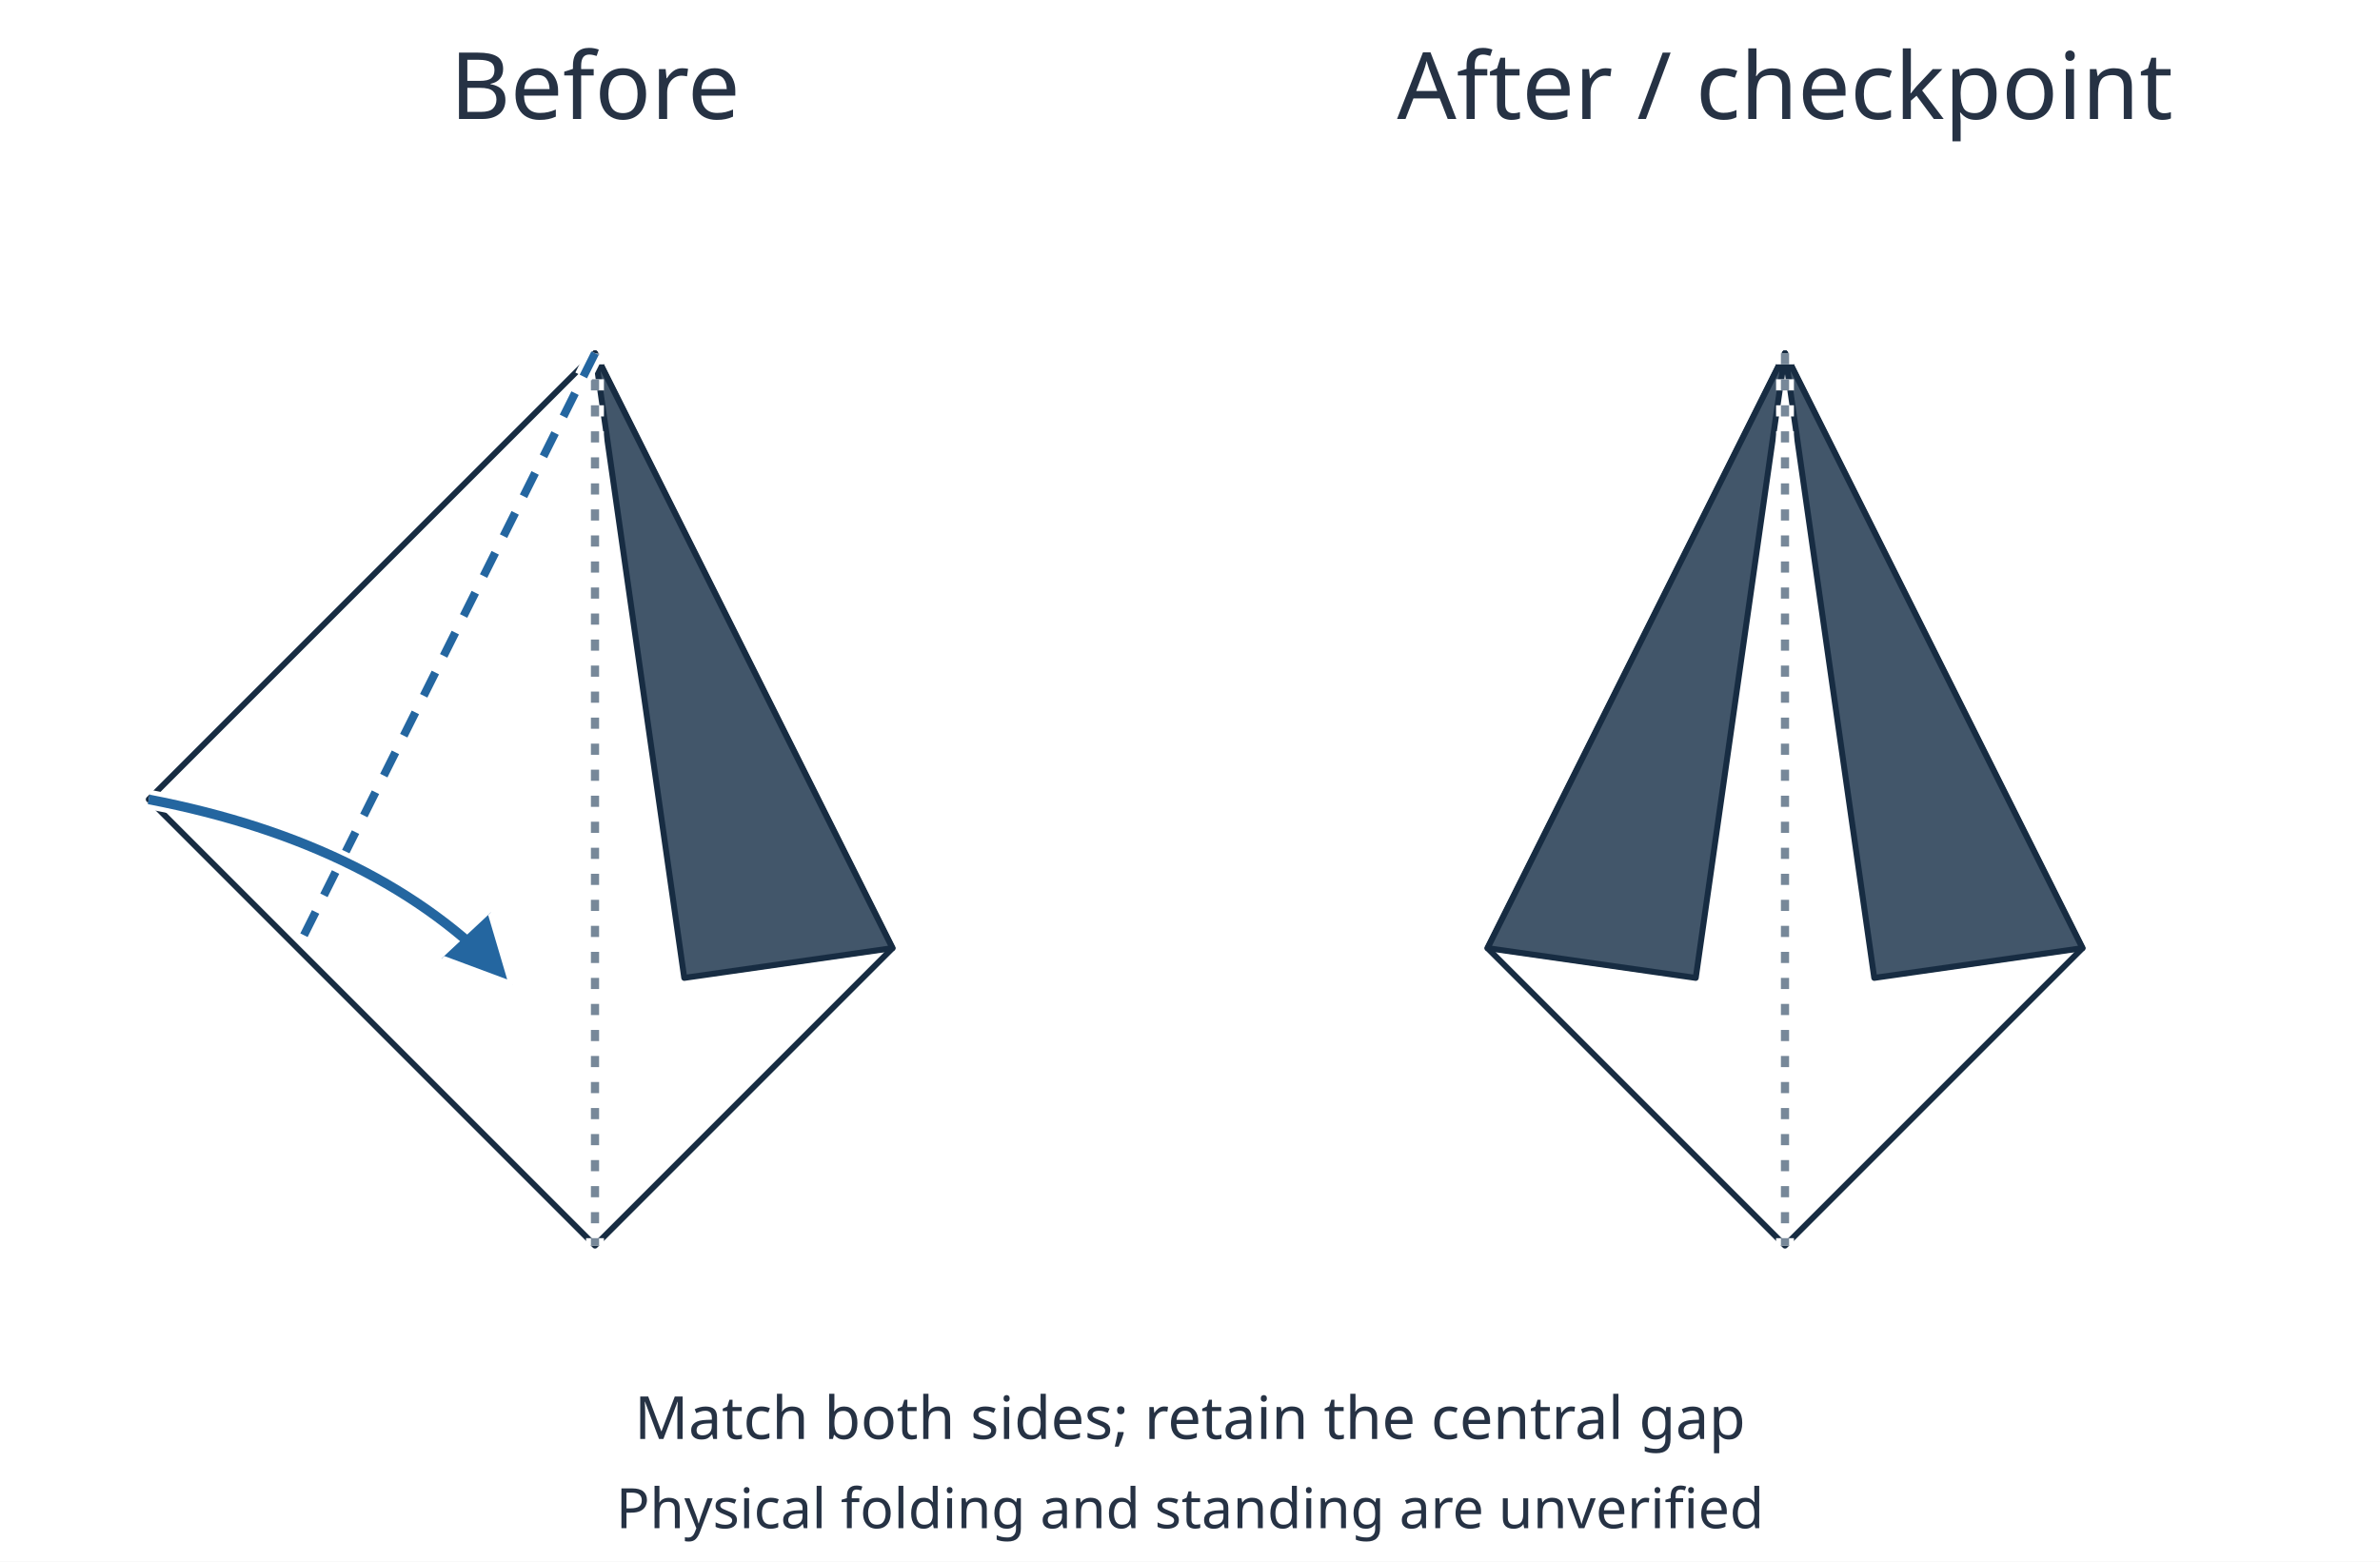
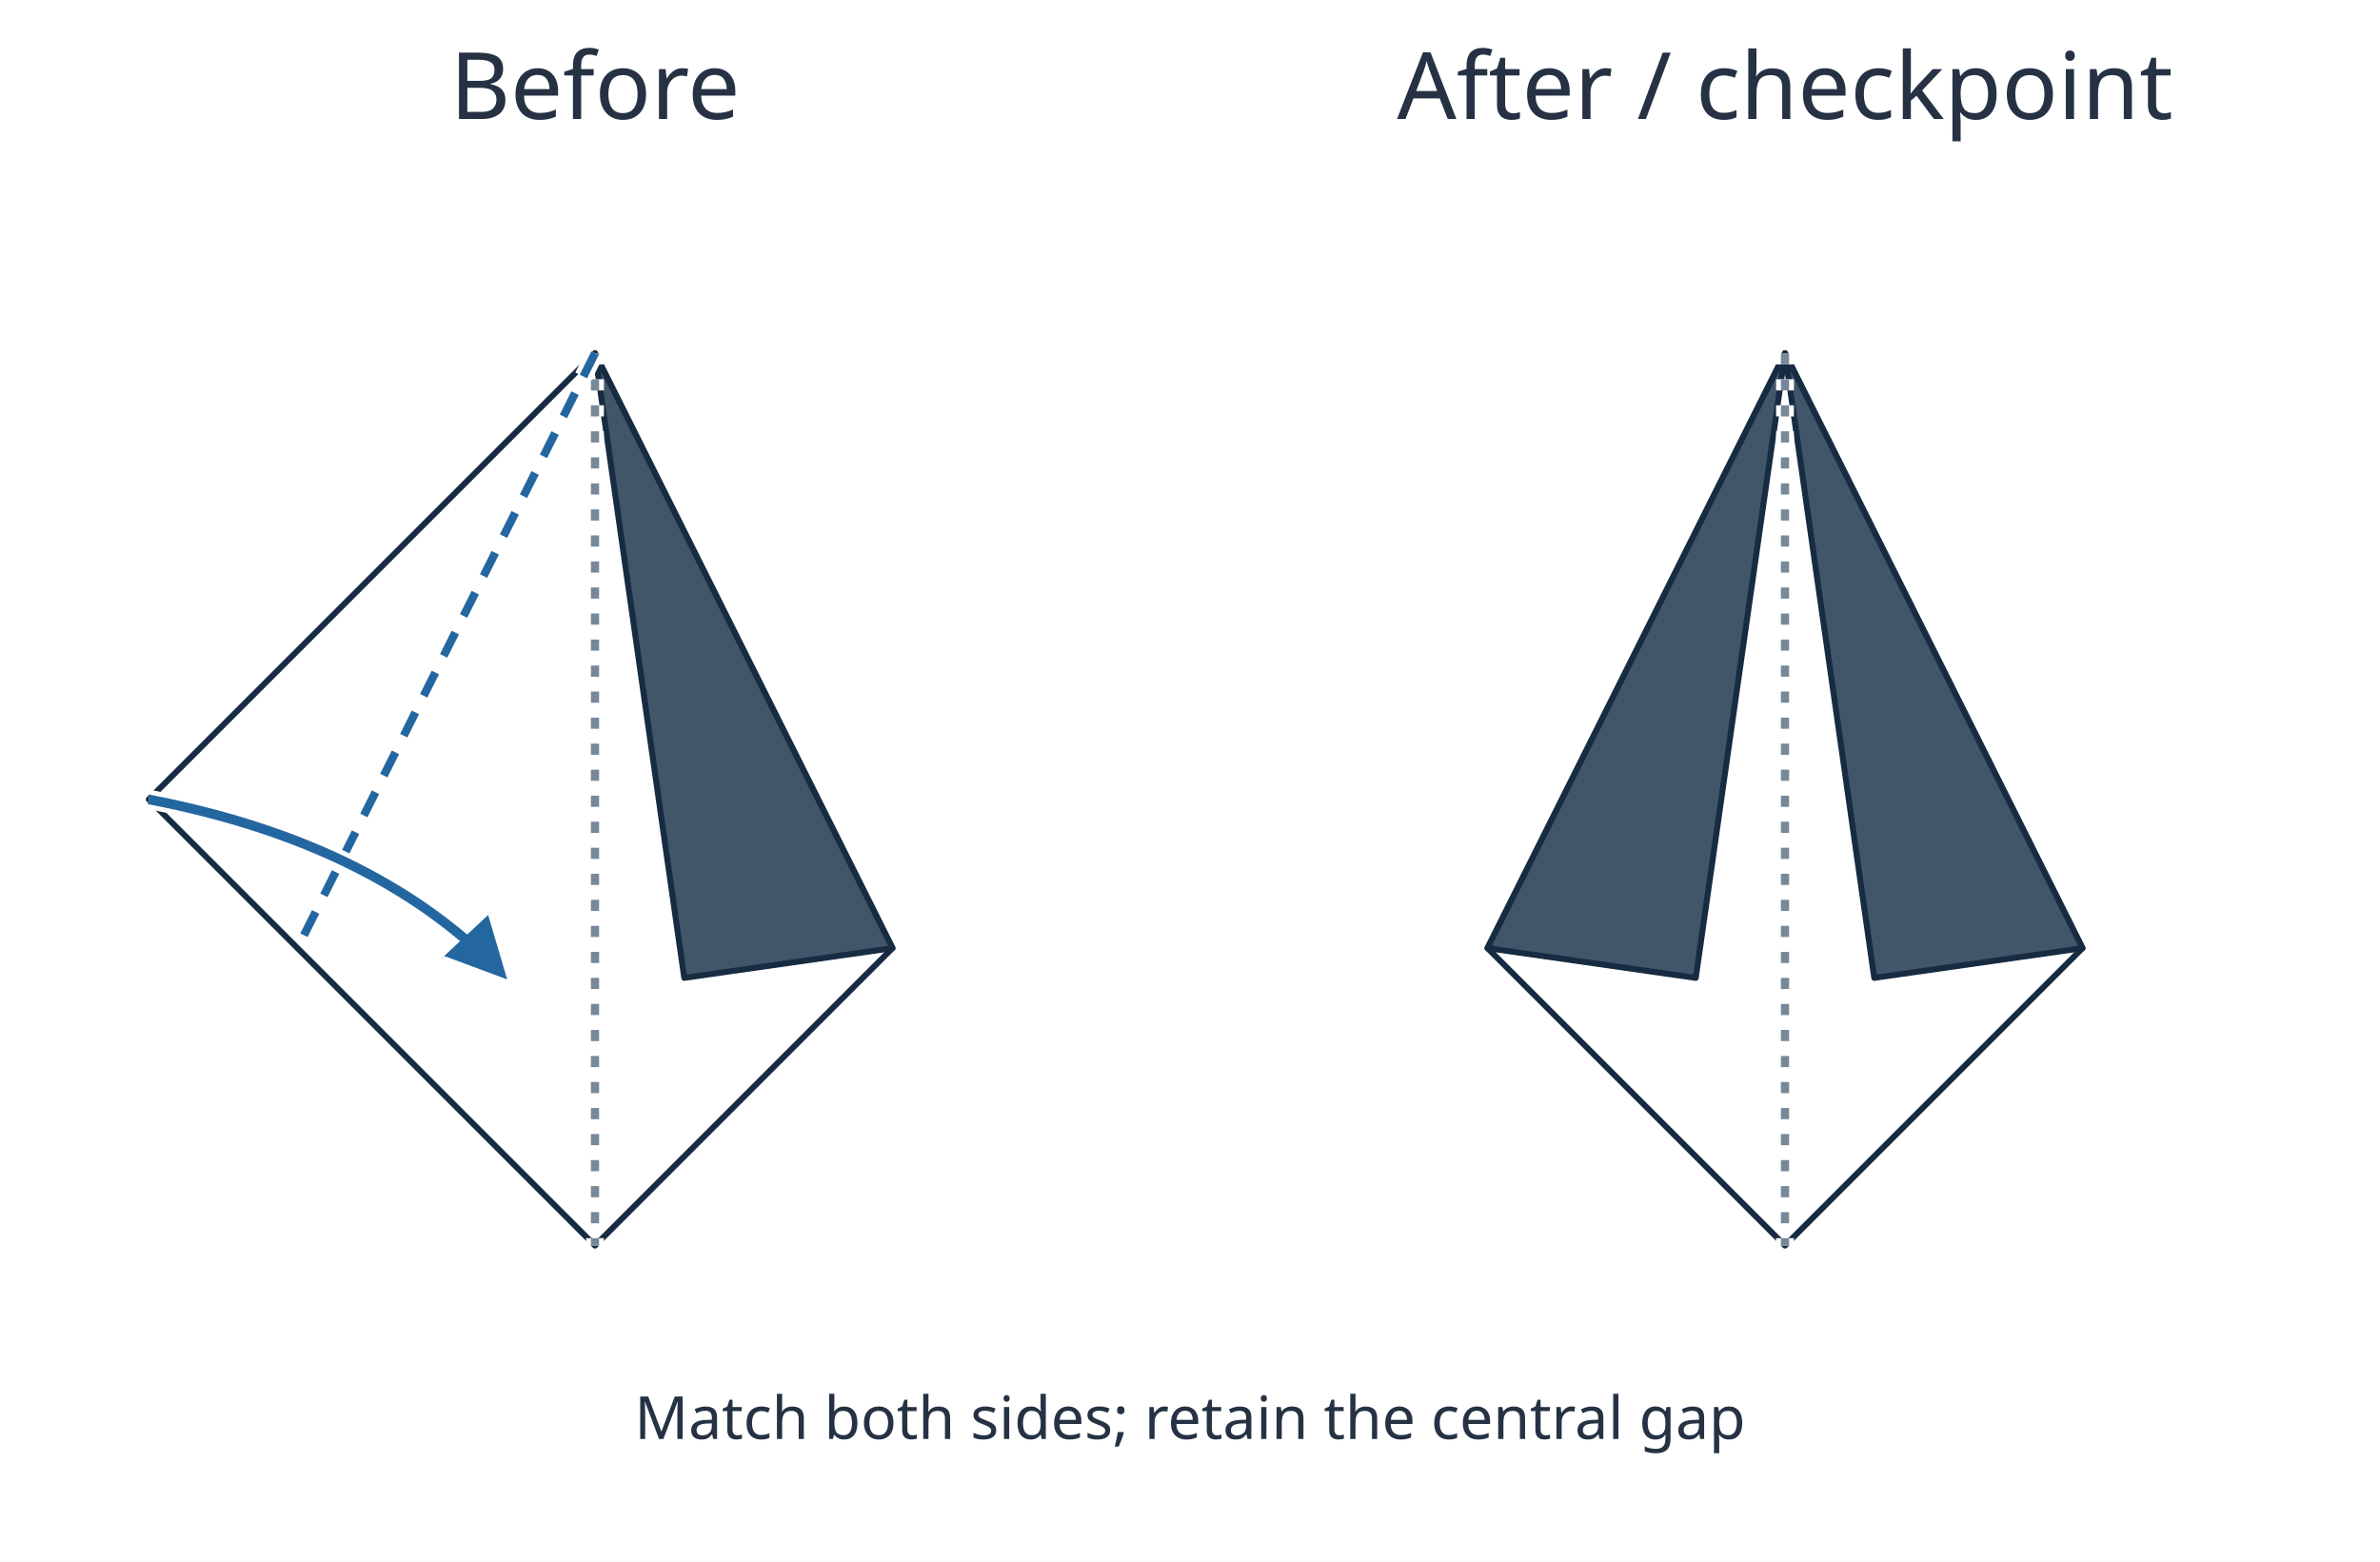
<svg xmlns="http://www.w3.org/2000/svg" width="640" height="420" viewBox="0 0 640 420" role="img" aria-labelledby="title desc">
  <rect width="640" height="420" fill="white" />
  <defs>
    <marker id="arrow" markerWidth="7" markerHeight="7" refX="6" refY="3.5" orient="auto">
      <path d="M0 0L7 3.5L0 7" fill="#2466a0" stroke="white" stroke-width=".7" />
    </marker>
  </defs>
  <text x="160" y="32" text-anchor="middle" font-family="sans-serif" font-size="25" fill="#263244">Before</text>
  <text x="480" y="32" text-anchor="middle" font-family="sans-serif" font-size="25" fill="#263244">After / checkpoint</text>
  <polygon points="160.000,95.000 40.000,215.000 160.000,335.000 240.000,255.000 160.000,95.000" fill="#ffffff" stroke="#172c42" stroke-width="1.6" stroke-linejoin="round" />
  <polygon points="160.000,95.000 160.000,95.000 240.000,255.000 184.000,263.000" fill="#42566a" stroke="#172c42" stroke-width="1.6" stroke-linejoin="round" />
  <path d="M160.000,95.000 L160.000,335.000" fill="none" stroke="white" stroke-width="4.8" stroke-dasharray="3 4" />
  <path d="M160.000,95.000 L160.000,335.000" fill="none" stroke="#778899" stroke-width="2.2" stroke-dasharray="3 4" />
  <polygon points="480.000,95.000 480.000,95.000 400.000,255.000 480.000,335.000 560.000,255.000 480.000,95.000" fill="#ffffff" stroke="#172c42" stroke-width="1.6" stroke-linejoin="round" />
  <polygon points="480.000,95.000 480.000,95.000 560.000,255.000 504.000,263.000" fill="#42566a" stroke="#172c42" stroke-width="1.6" stroke-linejoin="round" />
  <polygon points="480.000,95.000 456.000,263.000 400.000,255.000 480.000,95.000 480.000,95.000" fill="#42566a" stroke="#172c42" stroke-width="1.6" stroke-linejoin="round" />
  <path d="M480.000,95.000 L480.000,335.000" fill="none" stroke="white" stroke-width="4.8" stroke-dasharray="3 4" />
  <path d="M480.000,95.000 L480.000,335.000" fill="none" stroke="#778899" stroke-width="2.2" stroke-dasharray="3 4" />
  <path d="M160.000,95.000 L80.000,255.000" fill="none" stroke="white" stroke-width="4.8" stroke-dasharray="7 5" />
  <path d="M160.000,95.000 L80.000,255.000" fill="none" stroke="#2466a0" stroke-width="2.2" stroke-dasharray="7 5" />
  <path d="M40.000,215.000 Q102.400,227.000 136.000,263.000" fill="none" stroke="white" stroke-width="5.2" />
  <path d="M40.000,215.000 Q102.400,227.000 136.000,263.000" fill="none" stroke="#2466a0" stroke-width="2.6" marker-end="url(#arrow)" />
  <text x="320" y="387" text-anchor="middle" font-family="sans-serif" font-size="16" fill="#263244">Match both sides; retain the central gap</text>
-   <text x="320" y="411" text-anchor="middle" font-family="sans-serif" font-size="15" fill="#263244">Physical folding and standing are unverified</text>
</svg>
